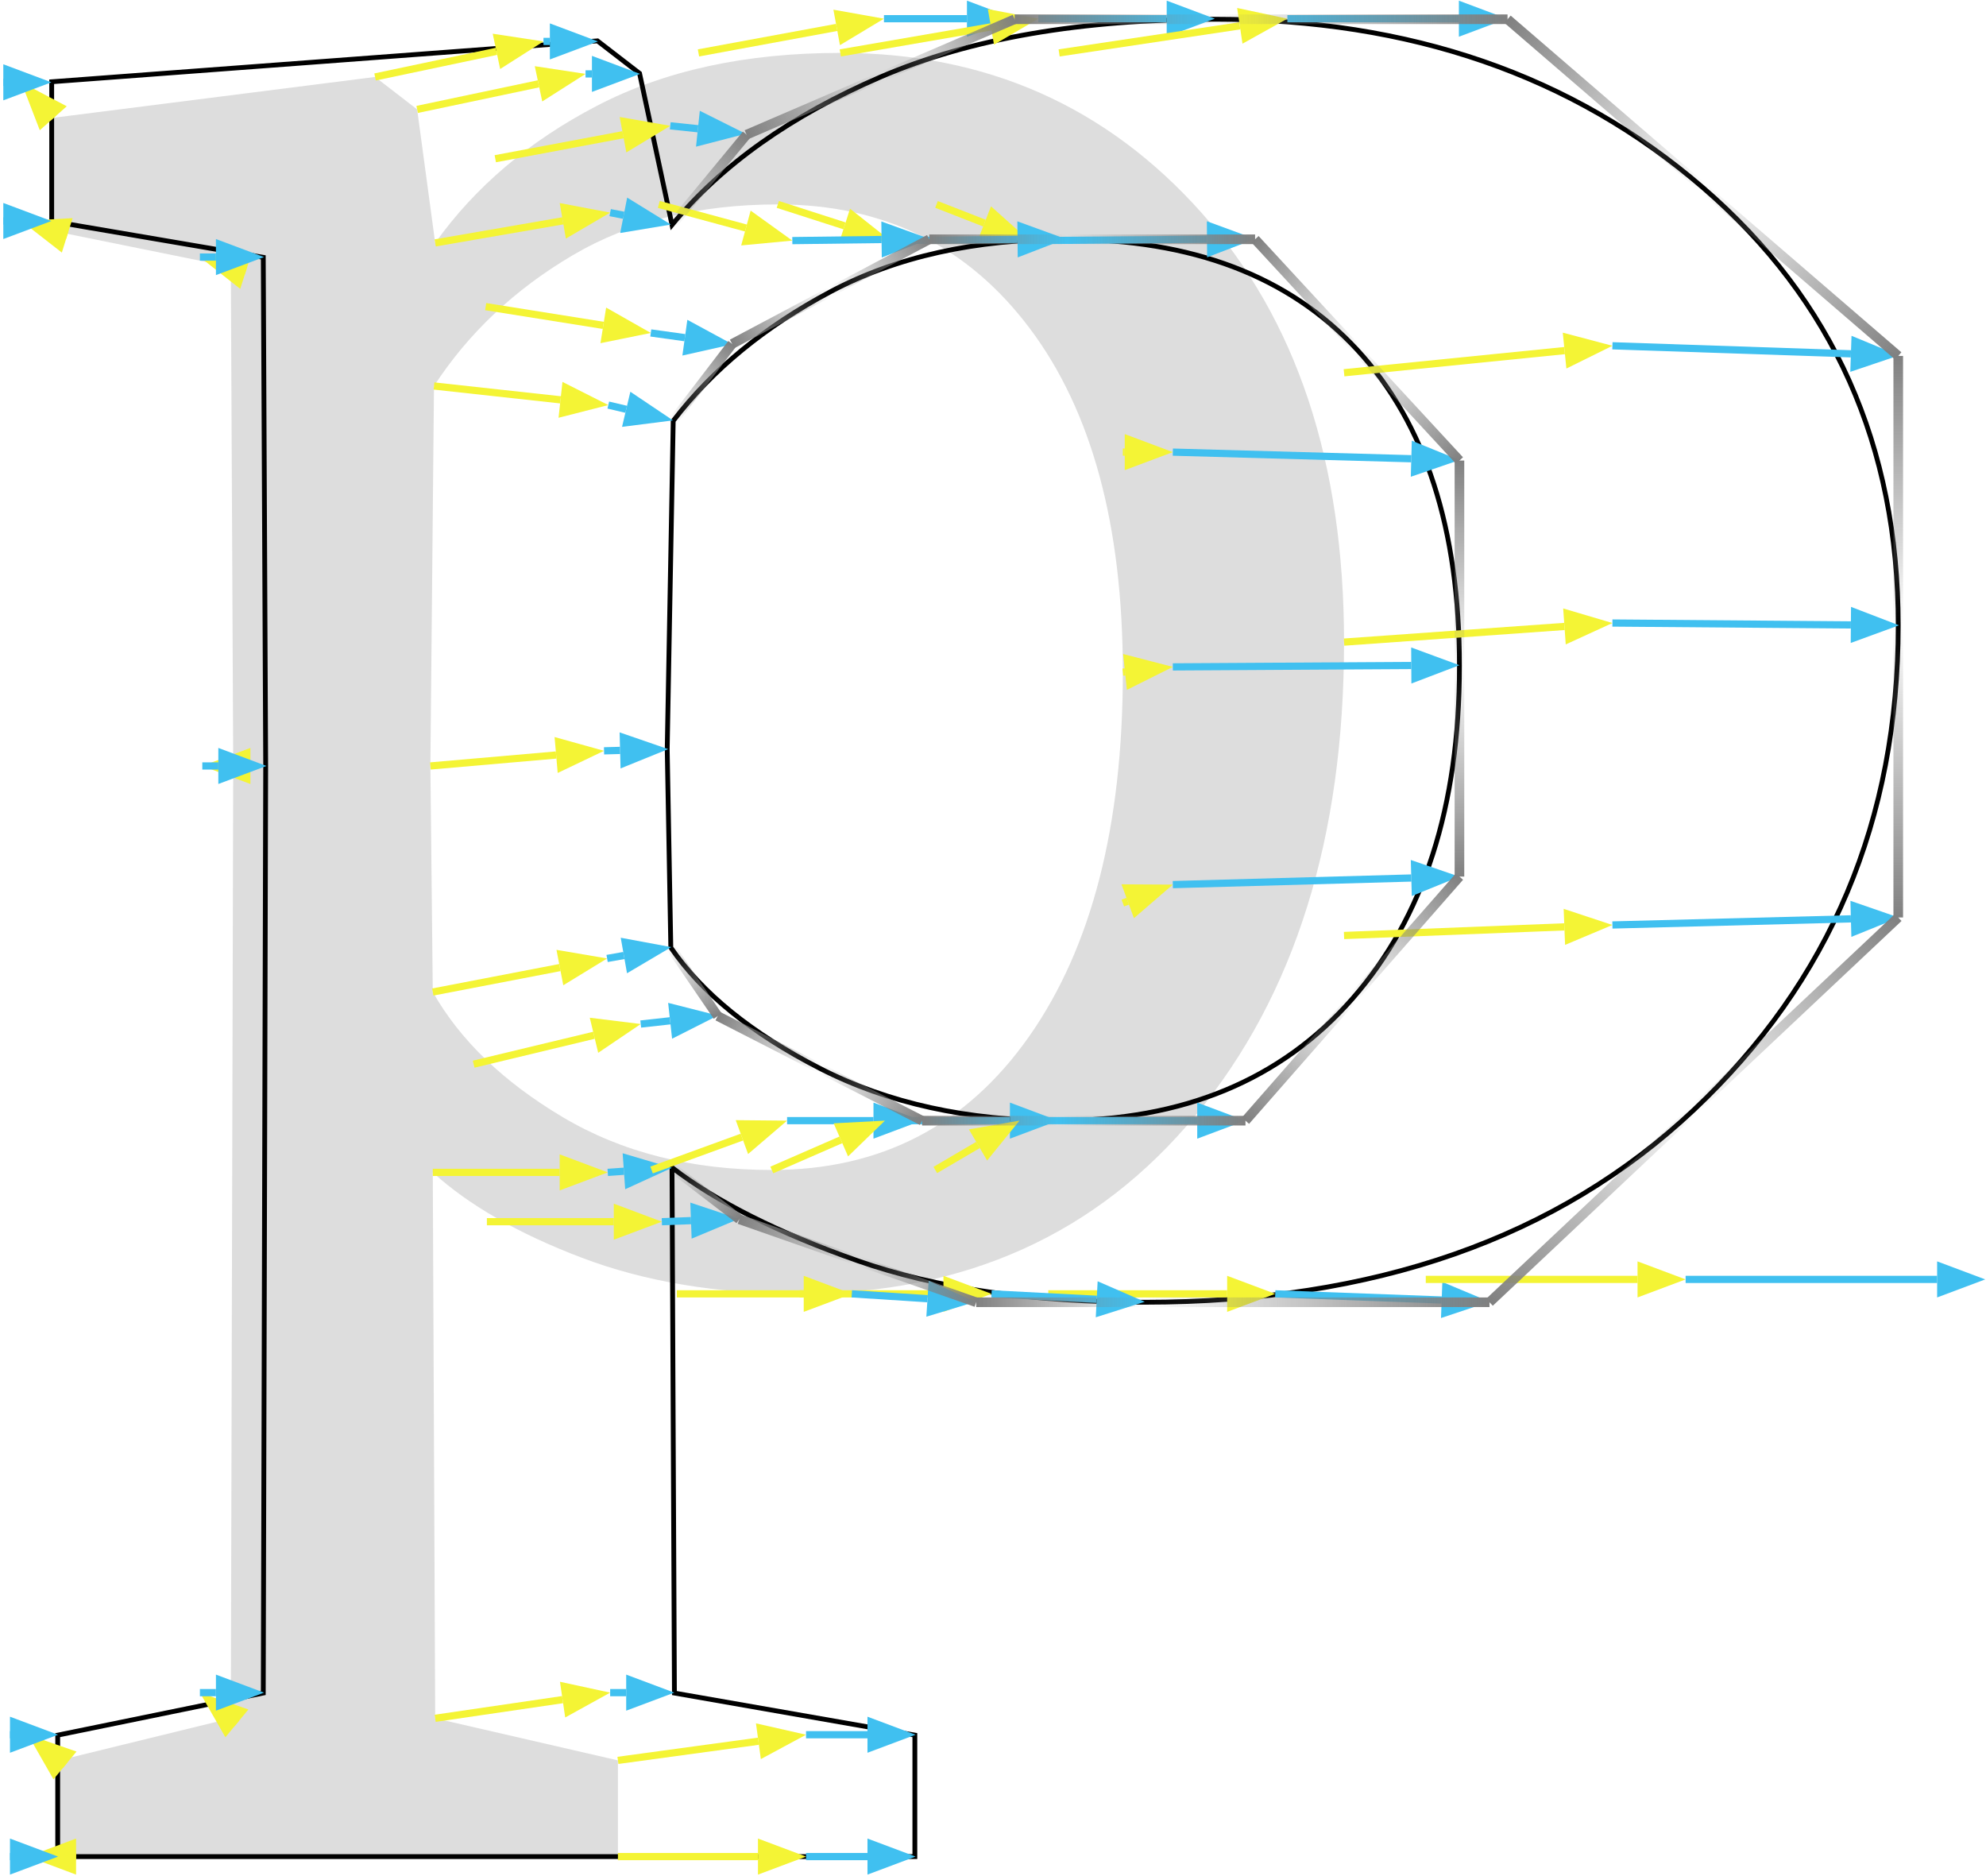
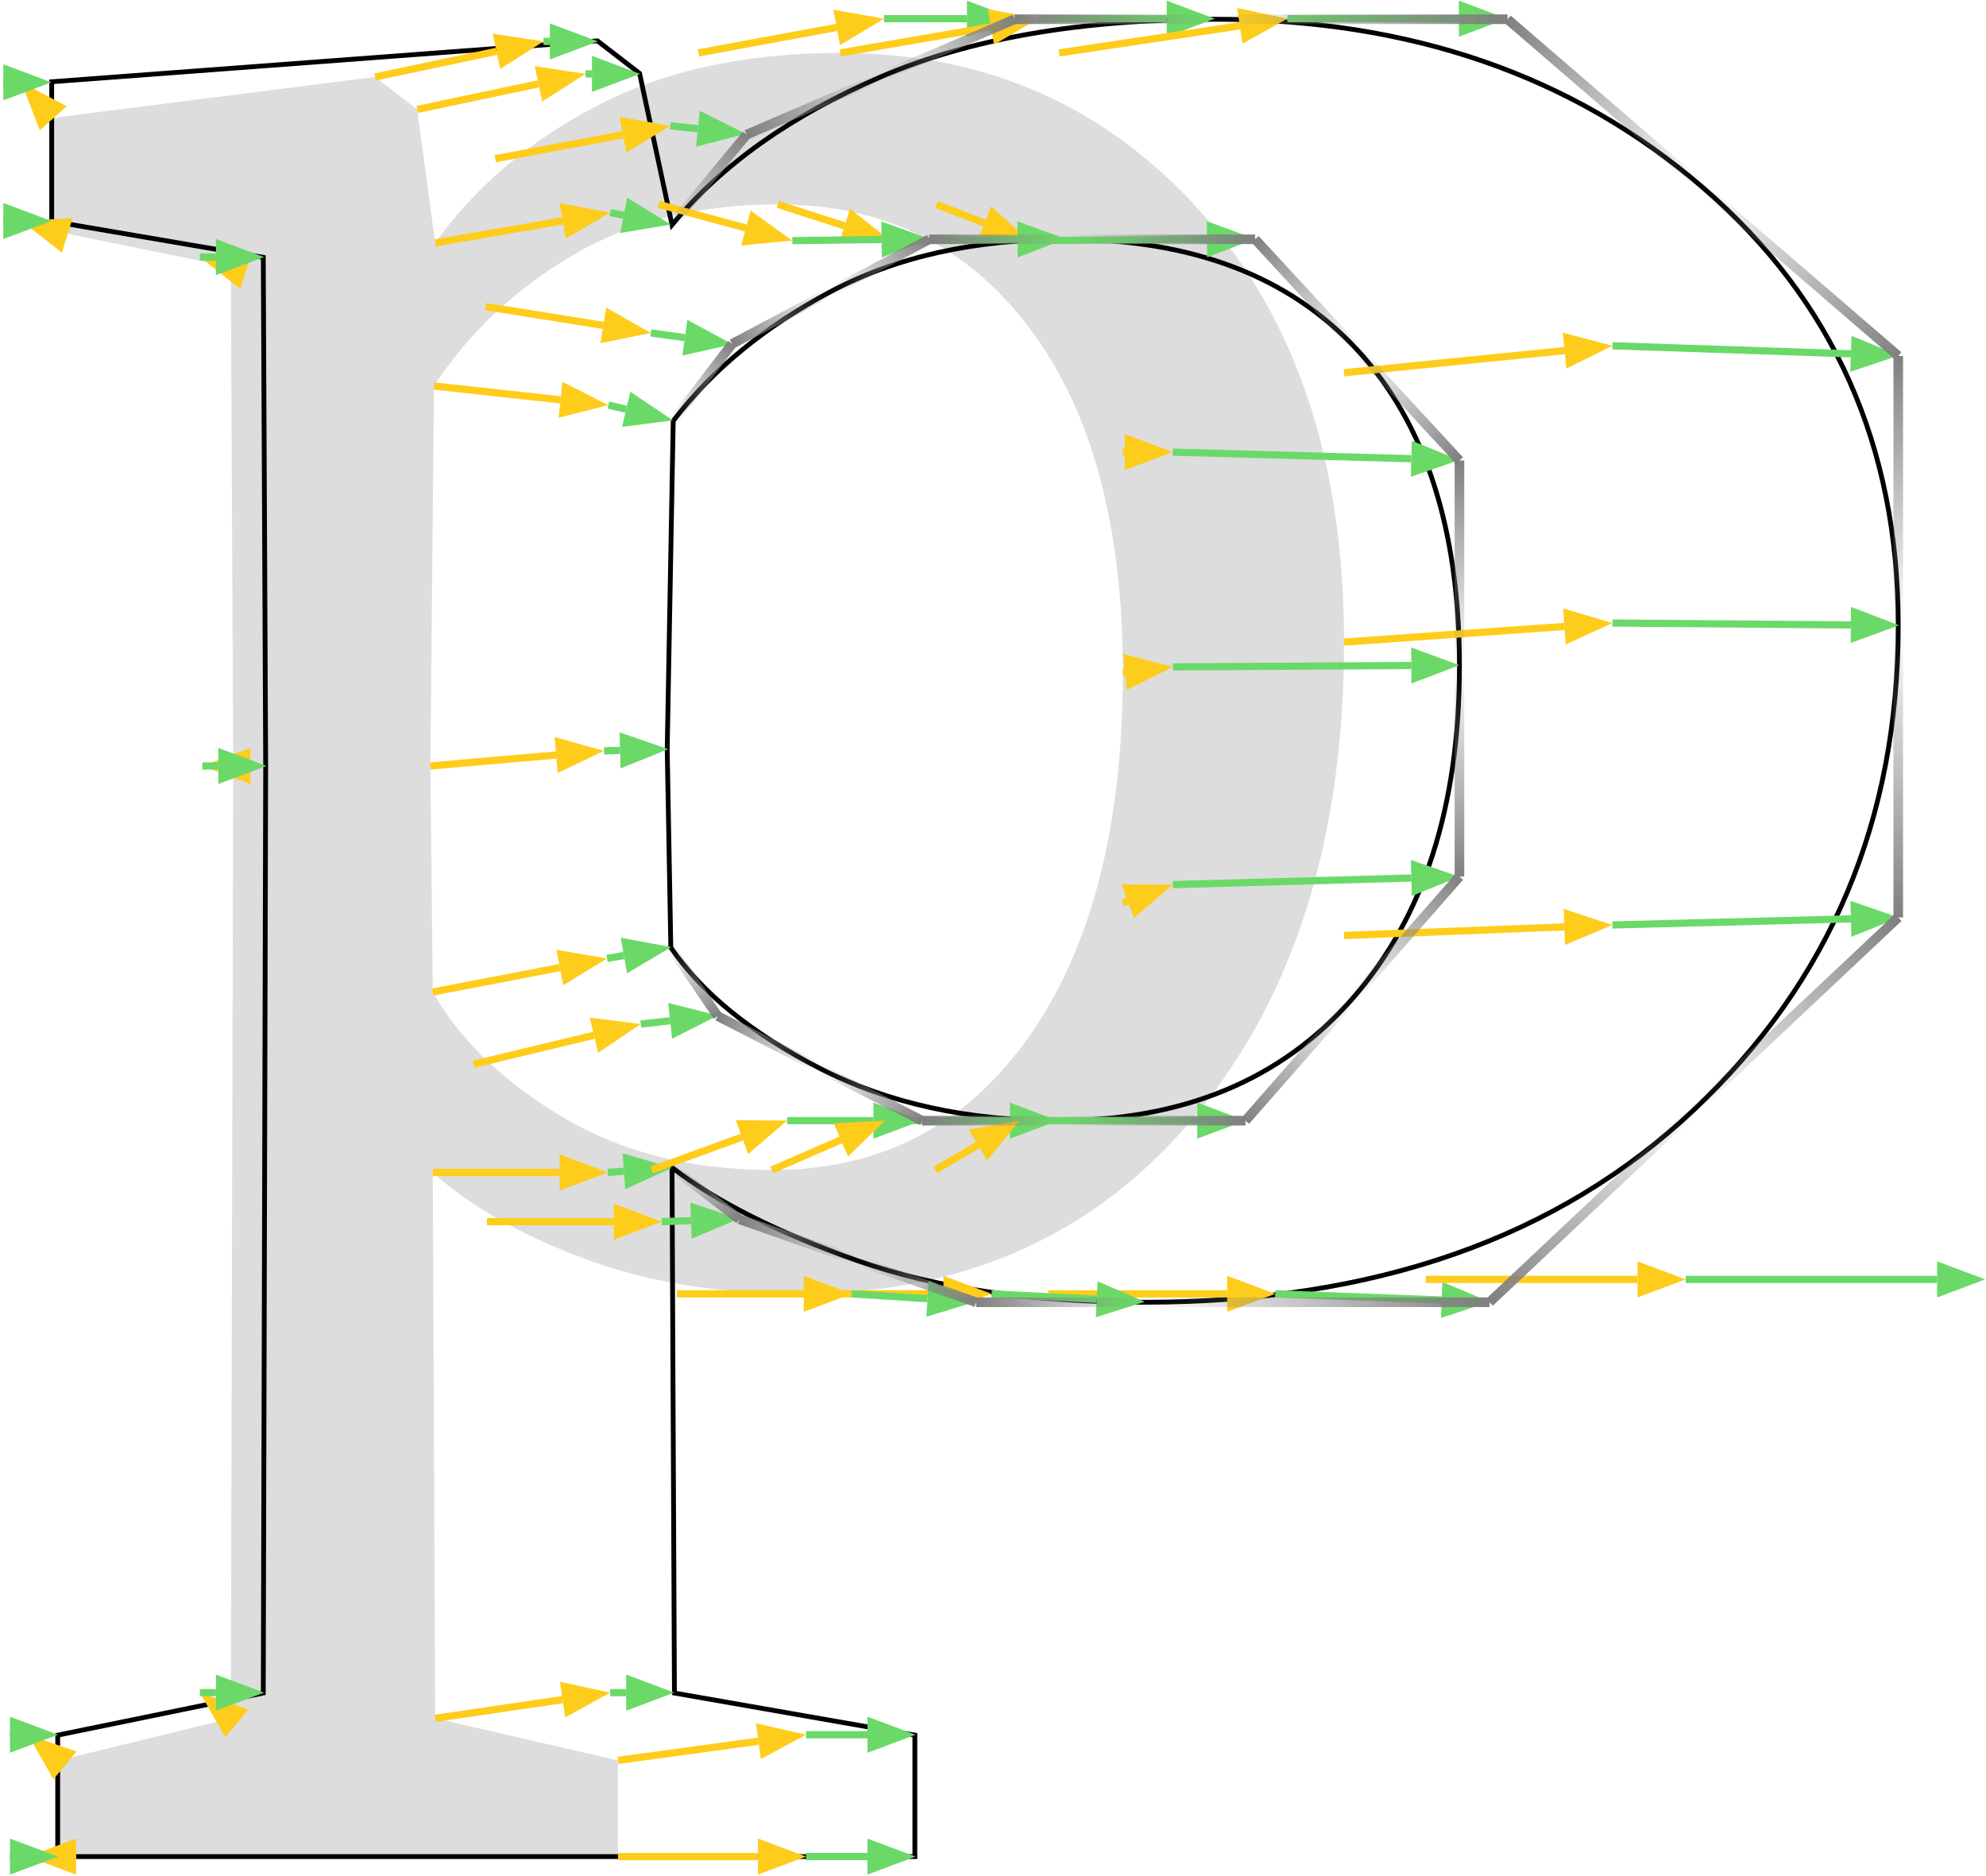
<svg xmlns="http://www.w3.org/2000/svg" width="413" height="390" viewBox="0 0 413 390" fill="none">
  <path d="M12.25 386V366L48 357.25L48.5 159.25L48 55.5L11 48V24.5L78 16L86.75 22.75L90.5 50.5C98.833 38.833 110.042 29.333 124.125 22C138.208 14.667 155.083 11 174.75 11C205.083 11 230.125 22.083 249.875 44.25C269.625 66.417 279.5 96.167 279.5 133.5C279.5 174.167 269.25 206.917 248.75 231.75C228.25 256.583 200.75 269 166.25 269C149.25 269 134.167 266.5 121 261.5C107.833 256.5 97.5 250.583 90 243.75L90.5 357.25L128.5 366V386H12.25ZM90 206.25C95.667 216.25 104.667 224.917 117 232.25C129.333 239.583 143.833 243.25 160.5 243.25C183.167 243.25 201 234 214 215.5C227 197 233.5 171.75 233.5 139.75C233.5 109.25 227.042 85.417 214.125 68.25C201.208 51.083 183.75 42.5 161.75 42.5C145.25 42.5 131 46.042 119 53.125C107 60.208 97.417 69.25 90.25 80.25L89.5 159.25L90 206.25Z" fill="#DDDDDD" />
  <path d="M12 386V360.75L54.75 352L55.25 159.25L54.75 53.5L10.75 46V17L124.25 8.5L133 15.25L139.75 46.75C150.083 34.25 164.542 24 183.125 16C201.708 8 224.917 4 252.75 4C293.25 4 327.042 15.667 354.125 39C381.208 62.333 394.75 92.667 394.75 130C394.75 170.5 380.583 204.083 352.25 230.75C323.917 257.417 285.833 270.75 238 270.75C214.667 270.75 194.792 267.875 178.375 262.125C161.958 256.375 149.083 249.917 139.75 242.75L140.25 352L190.25 360.75V386H12ZM139.5 197C146 206.5 156.333 214.875 170.5 222.125C184.667 229.375 201.167 233 220 233C246 233 266.417 224.542 281.25 207.625C296.083 190.708 303.5 167.667 303.5 138.5C303.5 110 296.417 88.083 282.25 72.75C268.083 57.417 247.917 49.75 221.75 49.75C202.75 49.75 186.417 53.375 172.75 60.625C159.083 67.875 148.167 76.833 140 87.5L138.75 155.75L139.5 197Z" stroke="black" />
-   <path d="M12.25 386H15.821" stroke="#F4F435" stroke-width="1.5" />
-   <path d="M5.821 386L15.821 382.25V389.75L5.821 386Z" fill="#F4F435" />
-   <path d="M5.821 386H2.075" stroke="#40c0f0" stroke-width="1.5" />
-   <path d="M12.075 386L2.075 389.75V382.25L12.075 386Z" fill="#40c0f0" />
-   <path d="M12.25 366L13.516 367.051" stroke="#F4F435" stroke-width="1.5" />
-   <path d="M5.821 360.665L15.911 364.165L11.122 369.937L5.821 360.665Z" fill="#F4F435" />
-   <path d="M5.821 360.665H2.075" stroke="#40c0f0" stroke-width="1.5" />
-   <path d="M12.075 360.665L2.075 364.415V356.915L12.075 360.665Z" fill="#40c0f0" />
-   <path d="M48 357.25L49.266 358.301" stroke="#F4F435" stroke-width="1.5" />
-   <path d="M41.571 351.915L51.661 355.415L46.872 361.187L41.571 351.915Z" fill="#F4F435" />
-   <path d="M41.571 351.915H44.904" stroke="#40c0f0" stroke-width="1.5" />
-   <path d="M54.904 351.915L44.904 355.665V348.165L54.904 351.915Z" fill="#40c0f0" />
-   <path d="M48.5 159.25H52.071" stroke="#F4F435" stroke-width="1.5" />
-   <path d="M42.071 159.25L52.071 155.5V163L42.071 159.25Z" fill="#F4F435" />
-   <path d="M42.071 159.25H45.404" stroke="#40c0f0" stroke-width="1.5" />
-   <path d="M55.404 159.25L45.404 163V155.5L55.404 159.25Z" fill="#40c0f0" />
-   <path d="M48 55.5L51.097 56.489" stroke="#F4F435" stroke-width="1.5" />
-   <path d="M41.571 53.448L52.237 52.916L49.957 60.061L41.571 53.448Z" fill="#F4F435" />
-   <path d="M41.571 53.448H44.904" stroke="#40c0f0" stroke-width="1.5" />
-   <path d="M54.904 53.448L44.904 57.198V49.698L54.904 53.448Z" fill="#40c0f0" />
-   <path d="M11 48L13.979 48.931" stroke="#F4F435" stroke-width="1.5" />
-   <path d="M4.434 45.948L15.097 45.352L12.86 52.51L4.434 45.948Z" fill="#F4F435" />
-   <path d="M4.434 45.948H0.688" stroke="#40c0f0" stroke-width="1.5" />
-   <path d="M10.688 45.948L0.688 49.698V42.198L10.688 45.948Z" fill="#40c0f0" />
-   <path d="M11 24.5L11.078 24.587" stroke="#F4F435" stroke-width="1.5" />
-   <path d="M4.434 17.113L13.88 22.096L8.275 27.078L4.434 17.113Z" fill="#F4F435" />
-   <path d="M4.434 17.113H0.688" stroke="#40c0f0" stroke-width="1.5" />
-   <path d="M10.688 17.113L0.688 20.863V13.363L10.688 17.113Z" fill="#40c0f0" />
-   <path d="M78 16L103.235 10.677" stroke="#F4F435" stroke-width="1.5" />
-   <path d="M113.02 8.613L104.009 14.346L102.461 7.008L113.02 8.613Z" fill="#F4F435" />
-   <path d="M113.02 8.613H114.347" stroke="#40c0f0" stroke-width="1.5" />
-   <path d="M124.347 8.613L114.347 12.363V4.863L124.347 8.613Z" fill="#40c0f0" />
-   <path d="M86.75 22.75L111.985 17.427" stroke="#F4F435" stroke-width="1.5" />
-   <path d="M121.77 15.363L112.759 21.096L111.211 13.758L121.77 15.363Z" fill="#F4F435" />
-   <path d="M121.77 15.363H123.097" stroke="#40c0f0" stroke-width="1.5" />
-   <path d="M133.097 15.363L123.097 19.113V11.613L133.097 15.363Z" fill="#40c0f0" />
-   <path d="M90.5 50.5L117.034 45.911" stroke="#F4F435" stroke-width="1.5" />
-   <path d="M126.888 44.207L117.673 49.607L116.395 42.216L126.888 44.207Z" fill="#F4F435" />
-   <path d="M126.888 44.207L129.7 44.76" stroke="#40c0f0" stroke-width="1.5" />
-   <path d="M139.513 46.685L128.978 48.439L130.423 41.08L139.513 46.685Z" fill="#40c0f0" />
-   <path d="M103 33L129.56 28.008" stroke="#F4F435" stroke-width="1.5" />
-   <path d="M139.388 26.16L130.252 31.693L128.867 24.322L139.388 26.16Z" fill="#F4F435" />
-   <path d="M139.388 26.16L145.136 26.765" stroke="#40c0f0" stroke-width="1.5" />
-   <path d="M155.081 27.812L144.743 30.495L145.529 23.036L155.081 27.812Z" fill="#40c0f0" />
-   <path d="M145.25 11L173.992 5.7" stroke="#F4F435" stroke-width="1.5" />
-   <path d="M183.826 3.887L174.672 9.388L173.312 2.012L183.826 3.887Z" fill="#F4F435" />
-   <path d="M183.826 3.887H201.083" stroke="#40c0f0" stroke-width="1.5" />
-   <path d="M211.083 3.887L201.083 7.637V0.137L211.083 3.887Z" fill="#40c0f0" />
-   <path d="M174.75 11L206.071 5.589" stroke="#F4F435" stroke-width="1.5" />
-   <path d="M215.925 3.887L206.71 9.284L205.433 1.894L215.925 3.887Z" fill="#F4F435" />
-   <path d="M215.925 3.887H242.622" stroke="#40c0f0" stroke-width="1.5" />
-   <path d="M252.622 3.887L242.622 7.637V0.137L252.622 3.887Z" fill="#40c0f0" />
-   <path d="M220.25 11L257.828 5.369" stroke="#F4F435" stroke-width="1.5" />
-   <path d="M267.718 3.887L258.384 9.077L257.273 1.66L267.718 3.887Z" fill="#F4F435" />
-   <path d="M267.718 3.887H303.383" stroke="#40c0f0" stroke-width="1.5" />
-   <path d="M313.383 3.887L303.383 7.637V0.137L313.383 3.887Z" fill="#40c0f0" />
-   <path d="M279.5 77.5L325.363 72.891" stroke="#F4F435" stroke-width="1.5" />
-   <path d="M335.312 71.891L325.738 76.623L324.988 69.16L335.312 71.891Z" fill="#F4F435" />
-   <path d="M335.312 71.891L384.906 73.561" stroke="#40c0f0" stroke-width="1.5" />
-   <path d="M394.901 73.897L384.78 77.309L385.032 69.813L394.901 73.897Z" fill="#40c0f0" />
-   <path d="M279.5 133.5L325.338 130.242" stroke="#F4F435" stroke-width="1.5" />
-   <path d="M335.312 129.533L325.604 133.982L325.072 126.501L335.312 129.533Z" fill="#F4F435" />
-   <path d="M335.312 129.533L384.901 129.926" stroke="#40c0f0" stroke-width="1.5" />
-   <path d="M394.901 130.005L384.871 133.676L384.931 126.176L394.901 130.005Z" fill="#40c0f0" />
-   <path d="M279.5 194.5L325.32 192.703" stroke="#F4F435" stroke-width="1.5" />
-   <path d="M335.312 192.311L325.467 196.45L325.173 188.956L335.312 192.311Z" fill="#F4F435" />
-   <path d="M335.312 192.311L384.904 191.035" stroke="#40c0f0" stroke-width="1.5" />
-   <path d="M394.901 190.777L385 194.783L384.807 187.286L394.901 190.777Z" fill="#40c0f0" />
-   <path d="M218 269H255.194" stroke="#F4F435" stroke-width="1.5" />
-   <path d="M265.194 269L255.194 272.75V265.25L265.194 269Z" fill="#F4F435" />
-   <path d="M265.194 269L299.804 270.282" stroke="#40c0f0" stroke-width="1.5" />
-   <path d="M309.797 270.652L299.665 274.029L299.943 266.534L309.797 270.652Z" fill="#40c0f0" />
-   <path d="M166.25 269H196.194" stroke="#F4F435" stroke-width="1.5" />
-   <path d="M206.194 269L196.194 272.75V265.25L206.194 269Z" fill="#F4F435" />
-   <path d="M206.194 269L228.067 270.134" stroke="#40c0f0" stroke-width="1.5" />
-   <path d="M238.053 270.652L227.872 273.879L228.261 266.389L238.053 270.652Z" fill="#40c0f0" />
-   <path d="M140.75 269H167.138" stroke="#F4F435" stroke-width="1.5" />
-   <path d="M177.138 269L167.138 272.75V265.25L177.138 269Z" fill="#F4F435" />
-   <path d="M177.138 269L192.881 270.011" stroke="#40c0f0" stroke-width="1.5" />
-   <path d="M202.861 270.652L192.641 273.753L193.122 266.269L202.861 270.652Z" fill="#40c0f0" />
-   <path d="M101.25 254H127.638" stroke="#F4F435" stroke-width="1.5" />
-   <path d="M137.638 254L127.638 257.75V250.25L137.638 254Z" fill="#F4F435" />
-   <path d="M137.638 254L143.692 253.777" stroke="#40c0f0" stroke-width="1.5" />
-   <path d="M153.685 253.41L143.83 257.525L143.554 250.03L153.685 253.41Z" fill="#40c0f0" />
-   <path d="M90 243.75H116.388" stroke="#F4F435" stroke-width="1.5" />
-   <path d="M126.388 243.75L116.388 247.5V240L126.388 243.75Z" fill="#F4F435" />
-   <path d="M126.388 243.75L129.746 243.512" stroke="#40c0f0" stroke-width="1.5" />
-   <path d="M139.721 242.806L130.011 247.253L129.481 239.772L139.721 242.806Z" fill="#40c0f0" />
-   <path d="M90.5 357.25L116.993 353.366" stroke="#F4F435" stroke-width="1.5" />
-   <path d="M126.888 351.915L117.537 357.076L116.449 349.655L126.888 351.915Z" fill="#F4F435" />
-   <path d="M126.888 351.915H130.221" stroke="#40c0f0" stroke-width="1.5" />
-   <path d="M140.221 351.915L130.221 355.665V348.165L140.221 351.915Z" fill="#40c0f0" />
-   <path d="M128.5 366L157.715 362.016" stroke="#F4F435" stroke-width="1.5" />
-   <path d="M167.623 360.665L158.222 365.732L157.208 358.301L167.623 360.665Z" fill="#F4F435" />
-   <path d="M167.623 360.665H180.397" stroke="#40c0f0" stroke-width="1.5" />
-   <path d="M190.397 360.665L180.397 364.415V356.915L190.397 360.665Z" fill="#40c0f0" />
-   <path d="M128.5 386H157.624" stroke="#F4F435" stroke-width="1.5" />
-   <path d="M167.623 386L157.623 389.75V382.25L167.623 386Z" fill="#F4F435" />
-   <path d="M167.623 386H180.397" stroke="#40c0f0" stroke-width="1.5" />
-   <path d="M190.397 386L180.397 389.75V382.25L190.397 386Z" fill="#40c0f0" />
-   <path d="M90 206.25L116.431 201.163" stroke="#F4F435" stroke-width="1.5" />
-   <path d="M126.251 199.273L117.14 204.846L115.722 197.481L126.251 199.273Z" fill="#F4F435" />
-   <path d="M126.251 199.273L129.737 198.656" stroke="#40c0f0" stroke-width="1.5" />
-   <path d="M139.584 196.914L130.391 202.349L129.084 194.964L139.584 196.914Z" fill="#40c0f0" />
-   <path d="M98.5 221.25L123.523 215.241" stroke="#F4F435" stroke-width="1.5" />
-   <path d="M133.246 212.905L124.398 218.887L122.647 211.594L133.246 212.905Z" fill="#F4F435" />
-   <path d="M133.246 212.906L139.354 212.232" stroke="#40c0f0" stroke-width="1.5" />
-   <path d="M149.294 211.136L139.765 215.959L138.943 208.504L149.294 211.136Z" fill="#40c0f0" />
-   <path d="M135.5 243.25L154.283 236.411" stroke="#F4F435" stroke-width="1.5" />
-   <path d="M163.68 232.99L155.566 239.935L153 232.888L163.68 232.99Z" fill="#F4F435" />
-   <path d="M163.68 232.99H181.645" stroke="#40c0f0" stroke-width="1.5" />
-   <path d="M191.645 232.99L181.645 236.74V229.24L191.645 232.99Z" fill="#40c0f0" />
-   <path d="M160.5 243.25L174.862 236.987" stroke="#F4F435" stroke-width="1.5" />
-   <path d="M184.029 232.99L176.361 240.425L173.364 233.55L184.029 232.99Z" fill="#F4F435" />
-   <path d="M184.029 232.99H210.018" stroke="#40c0f0" stroke-width="1.5" />
-   <path d="M220.018 232.99L210.018 236.74V229.24L220.018 232.99Z" fill="#40c0f0" />
-   <path d="M194.5 243.25L203.382 238.046" stroke="#F4F435" stroke-width="1.5" />
-   <path d="M212.01 232.99L205.278 241.281L201.486 234.81L212.01 232.99Z" fill="#F4F435" />
-   <path d="M212.01 232.99H248.972" stroke="#40c0f0" stroke-width="1.5" />
-   <path d="M258.972 232.99L248.972 236.74V229.24L258.972 232.99Z" fill="#40c0f0" />
-   <path d="M233.5 187.75L234.513 187.377" stroke="#F4F435" stroke-width="1.5" />
-   <path d="M243.896 183.92L235.809 190.896L233.217 183.858L243.896 183.92Z" fill="#F4F435" />
-   <path d="M243.897 183.92L293.488 182.545" stroke="#40c0f0" stroke-width="1.5" />
-   <path d="M303.485 182.268L293.592 186.293L293.385 178.796L303.485 182.268Z" fill="#40c0f0" />
-   <path d="M233.5 139.75L233.951 139.702" stroke="#F4F435" stroke-width="1.5" />
-   <path d="M243.897 138.656L234.344 143.432L233.559 135.973L243.897 138.656Z" fill="#F4F435" />
-   <path d="M243.897 138.656L293.485 138.361" stroke="#40c0f0" stroke-width="1.5" />
-   <path d="M303.485 138.302L293.507 142.111L293.463 134.611L303.485 138.302Z" fill="#40c0f0" />
-   <path d="M233.5 94H233.897" stroke="#F4F435" stroke-width="1.5" />
-   <path d="M243.897 94L233.897 97.75V90.25L243.897 94Z" fill="#F4F435" />
-   <path d="M243.897 94L293.488 95.375" stroke="#40c0f0" stroke-width="1.5" />
-   <path d="M303.485 95.652L293.385 99.123L293.592 91.626L303.485 95.652Z" fill="#40c0f0" />
-   <path d="M194.75 42.5L204.722 46.39" stroke="#F4F435" stroke-width="1.5" />
-   <path d="M214.038 50.024L203.359 49.883L206.085 42.896L214.038 50.024Z" fill="#F4F435" />
-   <path d="M214.038 50.024L251.001 49.745" stroke="#40c0f0" stroke-width="1.5" />
-   <path d="M261.001 49.67L251.029 53.495L250.973 45.995L261.001 49.67Z" fill="#40c0f0" />
-   <path d="M161.75 42.5L175.622 46.962" stroke="#F4F435" stroke-width="1.5" />
-   <path d="M185.142 50.024L174.474 50.532L176.771 43.392L185.142 50.024Z" fill="#F4F435" />
-   <path d="M185.142 50.024L211.603 49.767" stroke="#40c0f0" stroke-width="1.5" />
-   <path d="M221.603 49.67L211.64 53.517L211.567 46.017L221.603 49.67Z" fill="#40c0f0" />
-   <path d="M137 42.5L155.118 47.409" stroke="#F4F435" stroke-width="1.5" />
-   <path d="M164.77 50.024L154.137 51.028L156.098 43.789L164.77 50.024Z" fill="#F4F435" />
-   <path d="M164.77 50.024L183.325 49.794" stroke="#40c0f0" stroke-width="1.5" />
-   <path d="M193.325 49.67L183.372 53.543L183.279 46.044L193.325 49.67Z" fill="#40c0f0" />
-   <path d="M101 63.75L125.46 67.648" stroke="#F4F435" stroke-width="1.5" />
-   <path d="M135.336 69.222L124.87 71.351L126.05 63.945L135.336 69.222Z" fill="#F4F435" />
-   <path d="M135.336 69.222L142.422 70.206" stroke="#40c0f0" stroke-width="1.5" />
-   <path d="M152.327 71.582L141.906 73.92L142.938 66.492L152.327 71.582Z" fill="#40c0f0" />
-   <path d="M90.25 80.25L116.56 83.129" stroke="#F4F435" stroke-width="1.5" />
-   <path d="M126.501 84.217L116.152 86.857L116.968 79.401L126.501 84.217Z" fill="#F4F435" />
-   <path d="M126.501 84.217L130.222 85.098" stroke="#40c0f0" stroke-width="1.5" />
-   <path d="M139.952 87.403L129.357 88.747L131.086 81.449L139.952 87.403Z" fill="#40c0f0" />
-   <path d="M89.5 159.25L115.652 156.972" stroke="#F4F435" stroke-width="1.5" />
-   <path d="M125.614 156.104L115.977 160.707L115.326 153.236L125.614 156.104Z" fill="#F4F435" />
-   <path d="M125.614 156.104L128.951 156.015" stroke="#40c0f0" stroke-width="1.5" />
-   <path d="M138.948 155.75L129.051 159.764L128.852 152.266L138.948 155.75Z" fill="#40c0f0" />
-   <path d="M296.5 266H340.534" stroke="#F4F435" stroke-width="1.5" />
-   <path d="M350.534 266L340.534 269.75V262.25L350.534 266Z" fill="#F4F435" />
-   <path d="M350.534 266H402.836" stroke="#40c0f0" stroke-width="1.5" />
-   <path d="M412.836 266L402.836 269.75V262.25L412.836 266Z" fill="#40c0f0" />
+   <path d="M12.25 386H15.821" stroke="#fecc1b" stroke-width="1.5" />
+   <path d="M5.821 386L15.821 382.25V389.75L5.821 386Z" fill="#fecc1b" />
+   <path d="M5.821 386H2.075" stroke="#6bd968" stroke-width="1.5" />
+   <path d="M12.075 386L2.075 389.75V382.25L12.075 386Z" fill="#6bd968" />
+   <path d="M12.25 366L13.516 367.051" stroke="#fecc1b" stroke-width="1.5" />
+   <path d="M5.821 360.665L15.911 364.165L11.122 369.937L5.821 360.665Z" fill="#fecc1b" />
+   <path d="M5.821 360.665H2.075" stroke="#6bd968" stroke-width="1.5" />
+   <path d="M12.075 360.665L2.075 364.415V356.915L12.075 360.665Z" fill="#6bd968" />
+   <path d="M48 357.25L49.266 358.301" stroke="#fecc1b" stroke-width="1.5" />
+   <path d="M41.571 351.915L51.661 355.415L46.872 361.187L41.571 351.915Z" fill="#fecc1b" />
+   <path d="M41.571 351.915H44.904" stroke="#6bd968" stroke-width="1.5" />
+   <path d="M54.904 351.915L44.904 355.665V348.165L54.904 351.915Z" fill="#6bd968" />
+   <path d="M48.5 159.25H52.071" stroke="#fecc1b" stroke-width="1.5" />
+   <path d="M42.071 159.25L52.071 155.5V163L42.071 159.25Z" fill="#fecc1b" />
+   <path d="M42.071 159.25H45.404" stroke="#6bd968" stroke-width="1.5" />
+   <path d="M55.404 159.25L45.404 163V155.5L55.404 159.25Z" fill="#6bd968" />
+   <path d="M48 55.5L51.097 56.489" stroke="#fecc1b" stroke-width="1.5" />
+   <path d="M41.571 53.448L52.237 52.916L49.957 60.061L41.571 53.448Z" fill="#fecc1b" />
+   <path d="M41.571 53.448H44.904" stroke="#6bd968" stroke-width="1.5" />
+   <path d="M54.904 53.448L44.904 57.198V49.698L54.904 53.448Z" fill="#6bd968" />
+   <path d="M11 48L13.979 48.931" stroke="#fecc1b" stroke-width="1.5" />
+   <path d="M4.434 45.948L15.097 45.352L12.86 52.51L4.434 45.948Z" fill="#fecc1b" />
+   <path d="M4.434 45.948H0.688" stroke="#6bd968" stroke-width="1.5" />
+   <path d="M10.688 45.948L0.688 49.698V42.198L10.688 45.948Z" fill="#6bd968" />
+   <path d="M11 24.5L11.078 24.587" stroke="#fecc1b" stroke-width="1.5" />
+   <path d="M4.434 17.113L13.88 22.096L8.275 27.078L4.434 17.113Z" fill="#fecc1b" />
+   <path d="M4.434 17.113H0.688" stroke="#6bd968" stroke-width="1.5" />
+   <path d="M10.688 17.113L0.688 20.863V13.363L10.688 17.113Z" fill="#6bd968" />
+   <path d="M78 16L103.235 10.677" stroke="#fecc1b" stroke-width="1.5" />
+   <path d="M113.02 8.613L104.009 14.346L102.461 7.008L113.02 8.613Z" fill="#fecc1b" />
+   <path d="M113.02 8.613H114.347" stroke="#6bd968" stroke-width="1.5" />
+   <path d="M124.347 8.613L114.347 12.363V4.863L124.347 8.613Z" fill="#6bd968" />
+   <path d="M86.75 22.75L111.985 17.427" stroke="#fecc1b" stroke-width="1.5" />
+   <path d="M121.77 15.363L112.759 21.096L111.211 13.758L121.77 15.363Z" fill="#fecc1b" />
+   <path d="M121.77 15.363H123.097" stroke="#6bd968" stroke-width="1.5" />
+   <path d="M133.097 15.363L123.097 19.113V11.613L133.097 15.363Z" fill="#6bd968" />
+   <path d="M90.5 50.5L117.034 45.911" stroke="#fecc1b" stroke-width="1.5" />
+   <path d="M126.888 44.207L117.673 49.607L116.395 42.216L126.888 44.207Z" fill="#fecc1b" />
+   <path d="M126.888 44.207L129.7 44.76" stroke="#6bd968" stroke-width="1.5" />
+   <path d="M139.513 46.685L128.978 48.439L130.423 41.08L139.513 46.685Z" fill="#6bd968" />
+   <path d="M103 33L129.56 28.008" stroke="#fecc1b" stroke-width="1.5" />
+   <path d="M139.388 26.16L130.252 31.693L128.867 24.322L139.388 26.16Z" fill="#fecc1b" />
+   <path d="M139.388 26.16L145.136 26.765" stroke="#6bd968" stroke-width="1.5" />
+   <path d="M155.081 27.812L144.743 30.495L145.529 23.036L155.081 27.812Z" fill="#6bd968" />
+   <path d="M145.25 11L173.992 5.7" stroke="#fecc1b" stroke-width="1.5" />
+   <path d="M183.826 3.887L174.672 9.388L173.312 2.012L183.826 3.887Z" fill="#fecc1b" />
+   <path d="M183.826 3.887H201.083" stroke="#6bd968" stroke-width="1.5" />
+   <path d="M211.083 3.887L201.083 7.637V0.137L211.083 3.887Z" fill="#6bd968" />
+   <path d="M174.75 11L206.071 5.589" stroke="#fecc1b" stroke-width="1.5" />
+   <path d="M215.925 3.887L206.71 9.284L205.433 1.894L215.925 3.887Z" fill="#fecc1b" />
+   <path d="M215.925 3.887H242.622" stroke="#6bd968" stroke-width="1.5" />
+   <path d="M252.622 3.887L242.622 7.637V0.137L252.622 3.887Z" fill="#6bd968" />
+   <path d="M220.25 11L257.828 5.369" stroke="#fecc1b" stroke-width="1.5" />
+   <path d="M267.718 3.887L258.384 9.077L257.273 1.66L267.718 3.887Z" fill="#fecc1b" />
+   <path d="M267.718 3.887H303.383" stroke="#6bd968" stroke-width="1.5" />
+   <path d="M313.383 3.887L303.383 7.637V0.137L313.383 3.887Z" fill="#6bd968" />
+   <path d="M279.5 77.5L325.363 72.891" stroke="#fecc1b" stroke-width="1.5" />
+   <path d="M335.312 71.891L325.738 76.623L324.988 69.16L335.312 71.891Z" fill="#fecc1b" />
+   <path d="M335.312 71.891L384.906 73.561" stroke="#6bd968" stroke-width="1.5" />
+   <path d="M394.901 73.897L384.78 77.309L385.032 69.813L394.901 73.897Z" fill="#6bd968" />
+   <path d="M279.5 133.5L325.338 130.242" stroke="#fecc1b" stroke-width="1.5" />
+   <path d="M335.312 129.533L325.604 133.982L325.072 126.501L335.312 129.533Z" fill="#fecc1b" />
+   <path d="M335.312 129.533L384.901 129.926" stroke="#6bd968" stroke-width="1.5" />
+   <path d="M394.901 130.005L384.871 133.676L384.931 126.176L394.901 130.005Z" fill="#6bd968" />
+   <path d="M279.5 194.5L325.32 192.703" stroke="#fecc1b" stroke-width="1.5" />
+   <path d="M335.312 192.311L325.467 196.45L325.173 188.956L335.312 192.311Z" fill="#fecc1b" />
+   <path d="M335.312 192.311L384.904 191.035" stroke="#6bd968" stroke-width="1.5" />
+   <path d="M394.901 190.777L385 194.783L384.807 187.286L394.901 190.777Z" fill="#6bd968" />
+   <path d="M218 269H255.194" stroke="#fecc1b" stroke-width="1.5" />
+   <path d="M265.194 269L255.194 272.75V265.25L265.194 269Z" fill="#fecc1b" />
+   <path d="M265.194 269L299.804 270.282" stroke="#6bd968" stroke-width="1.5" />
+   <path d="M309.797 270.652L299.665 274.029L299.943 266.534L309.797 270.652Z" fill="#6bd968" />
+   <path d="M166.25 269H196.194" stroke="#fecc1b" stroke-width="1.5" />
+   <path d="M206.194 269L196.194 272.75V265.25L206.194 269Z" fill="#fecc1b" />
+   <path d="M206.194 269L228.067 270.134" stroke="#6bd968" stroke-width="1.5" />
+   <path d="M238.053 270.652L227.872 273.879L228.261 266.389L238.053 270.652Z" fill="#6bd968" />
+   <path d="M140.75 269H167.138" stroke="#fecc1b" stroke-width="1.5" />
+   <path d="M177.138 269L167.138 272.75V265.25L177.138 269Z" fill="#fecc1b" />
+   <path d="M177.138 269L192.881 270.011" stroke="#6bd968" stroke-width="1.5" />
+   <path d="M202.861 270.652L192.641 273.753L193.122 266.269L202.861 270.652Z" fill="#6bd968" />
+   <path d="M101.25 254H127.638" stroke="#fecc1b" stroke-width="1.5" />
+   <path d="M137.638 254L127.638 257.75V250.25L137.638 254Z" fill="#fecc1b" />
+   <path d="M137.638 254L143.692 253.777" stroke="#6bd968" stroke-width="1.5" />
+   <path d="M153.685 253.41L143.83 257.525L143.554 250.03L153.685 253.41Z" fill="#6bd968" />
+   <path d="M90 243.75H116.388" stroke="#fecc1b" stroke-width="1.5" />
+   <path d="M126.388 243.75L116.388 247.5V240L126.388 243.75Z" fill="#fecc1b" />
+   <path d="M126.388 243.75L129.746 243.512" stroke="#6bd968" stroke-width="1.5" />
+   <path d="M139.721 242.806L130.011 247.253L129.481 239.772L139.721 242.806Z" fill="#6bd968" />
+   <path d="M90.5 357.25L116.993 353.366" stroke="#fecc1b" stroke-width="1.5" />
+   <path d="M126.888 351.915L117.537 357.076L116.449 349.655L126.888 351.915Z" fill="#fecc1b" />
+   <path d="M126.888 351.915H130.221" stroke="#6bd968" stroke-width="1.5" />
+   <path d="M140.221 351.915L130.221 355.665V348.165L140.221 351.915Z" fill="#6bd968" />
+   <path d="M128.5 366L157.715 362.016" stroke="#fecc1b" stroke-width="1.5" />
+   <path d="M167.623 360.665L158.222 365.732L157.208 358.301L167.623 360.665Z" fill="#fecc1b" />
+   <path d="M167.623 360.665H180.397" stroke="#6bd968" stroke-width="1.5" />
+   <path d="M190.397 360.665L180.397 364.415V356.915L190.397 360.665Z" fill="#6bd968" />
+   <path d="M128.5 386H157.624" stroke="#fecc1b" stroke-width="1.5" />
+   <path d="M167.623 386L157.623 389.75V382.25L167.623 386Z" fill="#fecc1b" />
+   <path d="M167.623 386H180.397" stroke="#6bd968" stroke-width="1.5" />
+   <path d="M190.397 386L180.397 389.75V382.25L190.397 386Z" fill="#6bd968" />
+   <path d="M90 206.25L116.431 201.163" stroke="#fecc1b" stroke-width="1.5" />
+   <path d="M126.251 199.273L117.14 204.846L115.722 197.481L126.251 199.273Z" fill="#fecc1b" />
+   <path d="M126.251 199.273L129.737 198.656" stroke="#6bd968" stroke-width="1.5" />
+   <path d="M139.584 196.914L130.391 202.349L129.084 194.964L139.584 196.914Z" fill="#6bd968" />
+   <path d="M98.5 221.25L123.523 215.241" stroke="#fecc1b" stroke-width="1.5" />
+   <path d="M133.246 212.905L124.398 218.887L122.647 211.594L133.246 212.905Z" fill="#fecc1b" />
+   <path d="M133.246 212.906L139.354 212.232" stroke="#6bd968" stroke-width="1.5" />
+   <path d="M149.294 211.136L139.765 215.959L138.943 208.504L149.294 211.136Z" fill="#6bd968" />
+   <path d="M135.5 243.25L154.283 236.411" stroke="#fecc1b" stroke-width="1.5" />
+   <path d="M163.68 232.99L155.566 239.935L153 232.888L163.68 232.99Z" fill="#fecc1b" />
+   <path d="M163.68 232.99H181.645" stroke="#6bd968" stroke-width="1.5" />
+   <path d="M191.645 232.99L181.645 236.74V229.24L191.645 232.99Z" fill="#6bd968" />
+   <path d="M160.5 243.25L174.862 236.987" stroke="#fecc1b" stroke-width="1.5" />
+   <path d="M184.029 232.99L176.361 240.425L173.364 233.55L184.029 232.99Z" fill="#fecc1b" />
+   <path d="M184.029 232.99H210.018" stroke="#6bd968" stroke-width="1.5" />
+   <path d="M220.018 232.99L210.018 236.74V229.24L220.018 232.99Z" fill="#6bd968" />
+   <path d="M194.5 243.25L203.382 238.046" stroke="#fecc1b" stroke-width="1.5" />
+   <path d="M212.01 232.99L205.278 241.281L201.486 234.81L212.01 232.99Z" fill="#fecc1b" />
+   <path d="M212.01 232.99H248.972" stroke="#6bd968" stroke-width="1.5" />
+   <path d="M258.972 232.99L248.972 236.74V229.24L258.972 232.99Z" fill="#6bd968" />
+   <path d="M233.5 187.75L234.513 187.377" stroke="#fecc1b" stroke-width="1.5" />
+   <path d="M243.896 183.92L235.809 190.896L233.217 183.858L243.896 183.92Z" fill="#fecc1b" />
+   <path d="M243.897 183.92L293.488 182.545" stroke="#6bd968" stroke-width="1.5" />
+   <path d="M303.485 182.268L293.592 186.293L293.385 178.796L303.485 182.268Z" fill="#6bd968" />
+   <path d="M233.5 139.75L233.951 139.702" stroke="#fecc1b" stroke-width="1.5" />
+   <path d="M243.897 138.656L234.344 143.432L233.559 135.973L243.897 138.656Z" fill="#fecc1b" />
+   <path d="M243.897 138.656L293.485 138.361" stroke="#6bd968" stroke-width="1.5" />
+   <path d="M303.485 138.302L293.507 142.111L293.463 134.611L303.485 138.302Z" fill="#6bd968" />
+   <path d="M233.5 94H233.897" stroke="#fecc1b" stroke-width="1.5" />
+   <path d="M243.897 94L233.897 97.75V90.25L243.897 94Z" fill="#fecc1b" />
+   <path d="M243.897 94L293.488 95.375" stroke="#6bd968" stroke-width="1.5" />
+   <path d="M303.485 95.652L293.385 99.123L293.592 91.626L303.485 95.652Z" fill="#6bd968" />
+   <path d="M194.75 42.5L204.722 46.39" stroke="#fecc1b" stroke-width="1.5" />
+   <path d="M214.038 50.024L203.359 49.883L206.085 42.896L214.038 50.024Z" fill="#fecc1b" />
+   <path d="M214.038 50.024L251.001 49.745" stroke="#6bd968" stroke-width="1.5" />
+   <path d="M261.001 49.67L251.029 53.495L250.973 45.995L261.001 49.67Z" fill="#6bd968" />
+   <path d="M161.75 42.5L175.622 46.962" stroke="#fecc1b" stroke-width="1.5" />
+   <path d="M185.142 50.024L174.474 50.532L176.771 43.392L185.142 50.024Z" fill="#fecc1b" />
+   <path d="M185.142 50.024L211.603 49.767" stroke="#6bd968" stroke-width="1.5" />
+   <path d="M221.603 49.67L211.64 53.517L211.567 46.017L221.603 49.67Z" fill="#6bd968" />
+   <path d="M137 42.5L155.118 47.409" stroke="#fecc1b" stroke-width="1.5" />
+   <path d="M164.77 50.024L154.137 51.028L156.098 43.789L164.77 50.024Z" fill="#fecc1b" />
+   <path d="M164.77 50.024L183.325 49.794" stroke="#6bd968" stroke-width="1.5" />
+   <path d="M193.325 49.67L183.372 53.543L183.279 46.044L193.325 49.67Z" fill="#6bd968" />
+   <path d="M101 63.75L125.46 67.648" stroke="#fecc1b" stroke-width="1.5" />
+   <path d="M135.336 69.222L124.87 71.351L126.05 63.945L135.336 69.222Z" fill="#fecc1b" />
+   <path d="M135.336 69.222L142.422 70.206" stroke="#6bd968" stroke-width="1.5" />
+   <path d="M152.327 71.582L141.906 73.92L142.938 66.492L152.327 71.582Z" fill="#6bd968" />
+   <path d="M90.25 80.25L116.56 83.129" stroke="#fecc1b" stroke-width="1.5" />
+   <path d="M126.501 84.217L116.152 86.857L116.968 79.401L126.501 84.217Z" fill="#fecc1b" />
+   <path d="M126.501 84.217L130.222 85.098" stroke="#6bd968" stroke-width="1.5" />
+   <path d="M139.952 87.403L129.357 88.747L131.086 81.449L139.952 87.403Z" fill="#6bd968" />
+   <path d="M89.5 159.25L115.652 156.972" stroke="#fecc1b" stroke-width="1.5" />
+   <path d="M125.614 156.104L115.977 160.707L115.326 153.236L125.614 156.104Z" fill="#fecc1b" />
+   <path d="M125.614 156.104L128.951 156.015" stroke="#6bd968" stroke-width="1.5" />
+   <path d="M138.948 155.75L129.051 159.764L128.852 152.266L138.948 155.75Z" fill="#6bd968" />
+   <path d="M296.5 266H340.534" stroke="#fecc1b" stroke-width="1.5" />
+   <path d="M350.534 266L340.534 269.75V262.25L350.534 266Z" fill="#fecc1b" />
+   <path d="M350.534 266H402.836" stroke="#6bd968" stroke-width="1.5" />
+   <path d="M412.836 266L402.836 269.75V262.25L412.836 266Z" fill="#6bd968" />
  <path d="M138.979 46.113L154.479 27.363L156.021 28.637L140.521 47.387L138.979 46.113Z" fill="url(#paint0_linear_5_3)" />
  <path d="M183.521 16.919L155.646 28.919L154.855 27.081L182.73 15.082L183.521 16.919Z" fill="url(#paint1_linear_5_3)" />
  <path d="M182.73 15.082L210.605 3.081L211.395 4.918L183.52 16.919L182.73 15.082Z" fill="url(#paint2_linear_5_3)" />
  <path d="M252.75 5H211V3H252.75V5Z" fill="url(#paint3_linear_5_3)" />
  <path d="M252.75 3L313.5 3V5L252.75 5V3Z" fill="url(#paint4_linear_5_3)" />
  <path d="M353.472 39.758L312.847 4.758L314.153 3.242L354.778 38.242L353.472 39.758Z" fill="url(#paint5_linear_5_3)" />
  <path d="M354.778 38.242L395.403 73.242L394.097 74.758L353.472 39.758L354.778 38.242Z" fill="url(#paint6_linear_5_3)" />
  <path d="M393.75 130V74H395.75V130H393.75Z" fill="url(#paint7_linear_5_3)" />
  <path d="M395.75 130V190.75H393.75V130H395.75Z" fill="url(#paint8_linear_5_3)" />
  <path d="M351.565 230.022L394.065 190.022L395.435 191.478L352.935 231.478L351.565 230.022Z" fill="url(#paint9_linear_5_3)" />
  <path d="M352.935 231.478L310.435 271.478L309.065 270.022L351.565 230.022L352.935 231.478Z" fill="url(#paint10_linear_5_3)" />
  <path d="M238 269.75H309.75V271.75H238V269.75Z" fill="url(#paint11_linear_5_3)" />
  <path d="M238 271.75H203V269.75H238V271.75Z" fill="url(#paint12_linear_5_3)" />
  <path d="M178.706 261.181L203.331 269.806L202.67 271.694L178.045 263.069L178.706 261.181Z" fill="url(#paint13_linear_5_3)" />
  <path d="M178.045 263.069L153.42 254.444L154.081 252.556L178.706 261.181L178.045 263.069Z" fill="url(#paint14_linear_5_3)" />
  <path d="M140.359 241.957L154.359 252.707L153.141 254.293L139.141 243.543L140.359 241.957Z" fill="url(#paint15_linear_5_3)" />
  <path d="M140.325 196.435L150.075 210.685L148.425 211.815L138.675 197.565L140.325 196.435Z" fill="url(#paint16_linear_5_3)" />
  <path d="M170.045 223.015L148.795 212.14L149.706 210.36L170.956 221.235L170.045 223.015Z" fill="url(#paint17_linear_5_3)" />
  <path d="M170.956 221.235L192.206 232.11L191.295 233.89L170.045 223.015L170.956 221.235Z" fill="url(#paint18_linear_5_3)" />
  <path d="M220 234H191.75V232H220V234Z" fill="url(#paint19_linear_5_3)" />
  <path d="M220 232H259V234H220V232Z" fill="url(#paint20_linear_5_3)" />
  <path d="M282.002 208.284L259.752 233.659L258.248 232.341L280.498 206.966L282.002 208.284Z" fill="url(#paint21_linear_5_3)" />
  <path d="M280.498 206.966L302.748 181.591L304.252 182.909L282.002 208.284L280.498 206.966Z" fill="url(#paint22_linear_5_3)" />
  <path d="M304.5 138.5V182.25H302.5V138.5H304.5Z" fill="url(#paint23_linear_5_3)" />
  <path d="M302.5 138.5V95.75H304.5V138.5H302.5Z" fill="url(#paint24_linear_5_3)" />
  <path d="M282.985 72.071L304.235 95.071L302.766 96.429L281.516 73.429L282.985 72.071Z" fill="url(#paint25_linear_5_3)" />
  <path d="M281.516 73.429L260.266 50.429L261.735 49.071L282.985 72.071L281.516 73.429Z" fill="url(#paint26_linear_5_3)" />
  <path d="M221.75 48.75L261 48.75V50.75L221.75 50.75V48.75Z" fill="url(#paint27_linear_5_3)" />
  <path d="M221.75 50.75H193.25V48.75H221.75V50.75Z" fill="url(#paint28_linear_5_3)" />
  <path d="M172.281 59.742L192.781 48.867L193.719 50.633L173.219 61.508L172.281 59.742Z" fill="url(#paint29_linear_5_3)" />
  <path d="M173.219 61.508L152.719 72.383L151.781 70.617L172.281 59.742L173.219 61.508Z" fill="url(#paint30_linear_5_3)" />
  <path d="M139.206 86.892L151.456 70.892L153.044 72.108L140.794 88.108L139.206 86.892Z" fill="url(#paint31_linear_5_3)" />
  <defs>
    <linearGradient id="paint0_linear_5_3" x1="154.479" y1="27.363" x2="138.979" y2="46.113" gradientUnits="userSpaceOnUse">
      <stop stop-color="#808080" />
      <stop offset="1" stop-color="#808080" stop-opacity="0" />
    </linearGradient>
    <linearGradient id="paint1_linear_5_3" x1="155.646" y1="28.919" x2="183.521" y2="16.919" gradientUnits="userSpaceOnUse">
      <stop stop-color="#808080" />
      <stop offset="1" stop-color="#808080" stop-opacity="0" />
    </linearGradient>
    <linearGradient id="paint2_linear_5_3" x1="210.605" y1="3.081" x2="182.73" y2="15.082" gradientUnits="userSpaceOnUse">
      <stop stop-color="#808080" />
      <stop offset="1" stop-color="#808080" stop-opacity="0" />
    </linearGradient>
    <linearGradient id="paint3_linear_5_3" x1="211" y1="5" x2="252.75" y2="5" gradientUnits="userSpaceOnUse">
      <stop stop-color="#808080" />
      <stop offset="1" stop-color="#808080" stop-opacity="0" />
    </linearGradient>
    <linearGradient id="paint4_linear_5_3" x1="313.5" y1="3" x2="252.75" y2="3" gradientUnits="userSpaceOnUse">
      <stop stop-color="#808080" />
      <stop offset="1" stop-color="#808080" stop-opacity="0" />
    </linearGradient>
    <linearGradient id="paint5_linear_5_3" x1="312.847" y1="4.758" x2="353.472" y2="39.758" gradientUnits="userSpaceOnUse">
      <stop stop-color="#808080" />
      <stop offset="1" stop-color="#808080" stop-opacity="0" />
    </linearGradient>
    <linearGradient id="paint6_linear_5_3" x1="395.403" y1="73.242" x2="354.778" y2="38.242" gradientUnits="userSpaceOnUse">
      <stop stop-color="#808080" />
      <stop offset="1" stop-color="#808080" stop-opacity="0" />
    </linearGradient>
    <linearGradient id="paint7_linear_5_3" x1="393.75" y1="74" x2="393.75" y2="130" gradientUnits="userSpaceOnUse">
      <stop stop-color="#808080" />
      <stop offset="1" stop-color="#808080" stop-opacity="0" />
    </linearGradient>
    <linearGradient id="paint8_linear_5_3" x1="395.75" y1="190.75" x2="395.75" y2="130" gradientUnits="userSpaceOnUse">
      <stop stop-color="#808080" />
      <stop offset="1" stop-color="#808080" stop-opacity="0" />
    </linearGradient>
    <linearGradient id="paint9_linear_5_3" x1="394.065" y1="190.022" x2="351.565" y2="230.022" gradientUnits="userSpaceOnUse">
      <stop stop-color="#808080" />
      <stop offset="1" stop-color="#808080" stop-opacity="0" />
    </linearGradient>
    <linearGradient id="paint10_linear_5_3" x1="310.435" y1="271.478" x2="352.935" y2="231.478" gradientUnits="userSpaceOnUse">
      <stop stop-color="#808080" />
      <stop offset="1" stop-color="#808080" stop-opacity="0" />
    </linearGradient>
    <linearGradient id="paint11_linear_5_3" x1="309.75" y1="269.75" x2="238" y2="269.75" gradientUnits="userSpaceOnUse">
      <stop stop-color="#808080" />
      <stop offset="1" stop-color="#808080" stop-opacity="0" />
    </linearGradient>
    <linearGradient id="paint12_linear_5_3" x1="203" y1="271.75" x2="238" y2="271.75" gradientUnits="userSpaceOnUse">
      <stop stop-color="#808080" />
      <stop offset="1" stop-color="#808080" stop-opacity="0" />
    </linearGradient>
    <linearGradient id="paint13_linear_5_3" x1="203.331" y1="269.806" x2="178.706" y2="261.181" gradientUnits="userSpaceOnUse">
      <stop stop-color="#808080" />
      <stop offset="1" stop-color="#808080" stop-opacity="0" />
    </linearGradient>
    <linearGradient id="paint14_linear_5_3" x1="153.42" y1="254.444" x2="178.045" y2="263.069" gradientUnits="userSpaceOnUse">
      <stop stop-color="#808080" />
      <stop offset="1" stop-color="#808080" stop-opacity="0" />
    </linearGradient>
    <linearGradient id="paint15_linear_5_3" x1="154.359" y1="252.707" x2="140.359" y2="241.957" gradientUnits="userSpaceOnUse">
      <stop stop-color="#808080" />
      <stop offset="1" stop-color="#808080" stop-opacity="0" />
    </linearGradient>
    <linearGradient id="paint16_linear_5_3" x1="150.075" y1="210.685" x2="140.325" y2="196.435" gradientUnits="userSpaceOnUse">
      <stop stop-color="#808080" />
      <stop offset="1" stop-color="#808080" stop-opacity="0" />
    </linearGradient>
    <linearGradient id="paint17_linear_5_3" x1="148.795" y1="212.14" x2="170.045" y2="223.015" gradientUnits="userSpaceOnUse">
      <stop stop-color="#808080" />
      <stop offset="1" stop-color="#808080" stop-opacity="0" />
    </linearGradient>
    <linearGradient id="paint18_linear_5_3" x1="192.206" y1="232.11" x2="170.956" y2="221.235" gradientUnits="userSpaceOnUse">
      <stop stop-color="#808080" />
      <stop offset="1" stop-color="#808080" stop-opacity="0" />
    </linearGradient>
    <linearGradient id="paint19_linear_5_3" x1="191.75" y1="234" x2="220" y2="234" gradientUnits="userSpaceOnUse">
      <stop stop-color="#808080" />
      <stop offset="1" stop-color="#808080" stop-opacity="0" />
    </linearGradient>
    <linearGradient id="paint20_linear_5_3" x1="259" y1="232" x2="220" y2="232" gradientUnits="userSpaceOnUse">
      <stop stop-color="#808080" />
      <stop offset="1" stop-color="#808080" stop-opacity="0" />
    </linearGradient>
    <linearGradient id="paint21_linear_5_3" x1="259.752" y1="233.659" x2="282.002" y2="208.284" gradientUnits="userSpaceOnUse">
      <stop stop-color="#808080" />
      <stop offset="1" stop-color="#808080" stop-opacity="0" />
    </linearGradient>
    <linearGradient id="paint22_linear_5_3" x1="302.748" y1="181.591" x2="280.498" y2="206.966" gradientUnits="userSpaceOnUse">
      <stop stop-color="#808080" />
      <stop offset="1" stop-color="#808080" stop-opacity="0" />
    </linearGradient>
    <linearGradient id="paint23_linear_5_3" x1="304.5" y1="182.25" x2="304.5" y2="138.5" gradientUnits="userSpaceOnUse">
      <stop stop-color="#808080" />
      <stop offset="1" stop-color="#808080" stop-opacity="0" />
    </linearGradient>
    <linearGradient id="paint24_linear_5_3" x1="302.5" y1="95.75" x2="302.5" y2="138.5" gradientUnits="userSpaceOnUse">
      <stop stop-color="#808080" />
      <stop offset="1" stop-color="#808080" stop-opacity="0" />
    </linearGradient>
    <linearGradient id="paint25_linear_5_3" x1="304.235" y1="95.071" x2="282.985" y2="72.071" gradientUnits="userSpaceOnUse">
      <stop stop-color="#808080" />
      <stop offset="1" stop-color="#808080" stop-opacity="0" />
    </linearGradient>
    <linearGradient id="paint26_linear_5_3" x1="260.266" y1="50.429" x2="281.516" y2="73.429" gradientUnits="userSpaceOnUse">
      <stop stop-color="#808080" />
      <stop offset="1" stop-color="#808080" stop-opacity="0" />
    </linearGradient>
    <linearGradient id="paint27_linear_5_3" x1="261" y1="48.75" x2="221.75" y2="48.75" gradientUnits="userSpaceOnUse">
      <stop stop-color="#808080" />
      <stop offset="1" stop-color="#808080" stop-opacity="0" />
    </linearGradient>
    <linearGradient id="paint28_linear_5_3" x1="193.25" y1="50.75" x2="221.75" y2="50.75" gradientUnits="userSpaceOnUse">
      <stop stop-color="#808080" />
      <stop offset="1" stop-color="#808080" stop-opacity="0" />
    </linearGradient>
    <linearGradient id="paint29_linear_5_3" x1="192.781" y1="48.867" x2="172.281" y2="59.742" gradientUnits="userSpaceOnUse">
      <stop stop-color="#808080" />
      <stop offset="1" stop-color="#808080" stop-opacity="0" />
    </linearGradient>
    <linearGradient id="paint30_linear_5_3" x1="152.719" y1="72.383" x2="173.219" y2="61.508" gradientUnits="userSpaceOnUse">
      <stop stop-color="#808080" />
      <stop offset="1" stop-color="#808080" stop-opacity="0" />
    </linearGradient>
    <linearGradient id="paint31_linear_5_3" x1="151.456" y1="70.892" x2="139.206" y2="86.892" gradientUnits="userSpaceOnUse">
      <stop stop-color="#808080" />
      <stop offset="1" stop-color="#808080" stop-opacity="0" />
    </linearGradient>
  </defs>
</svg>
